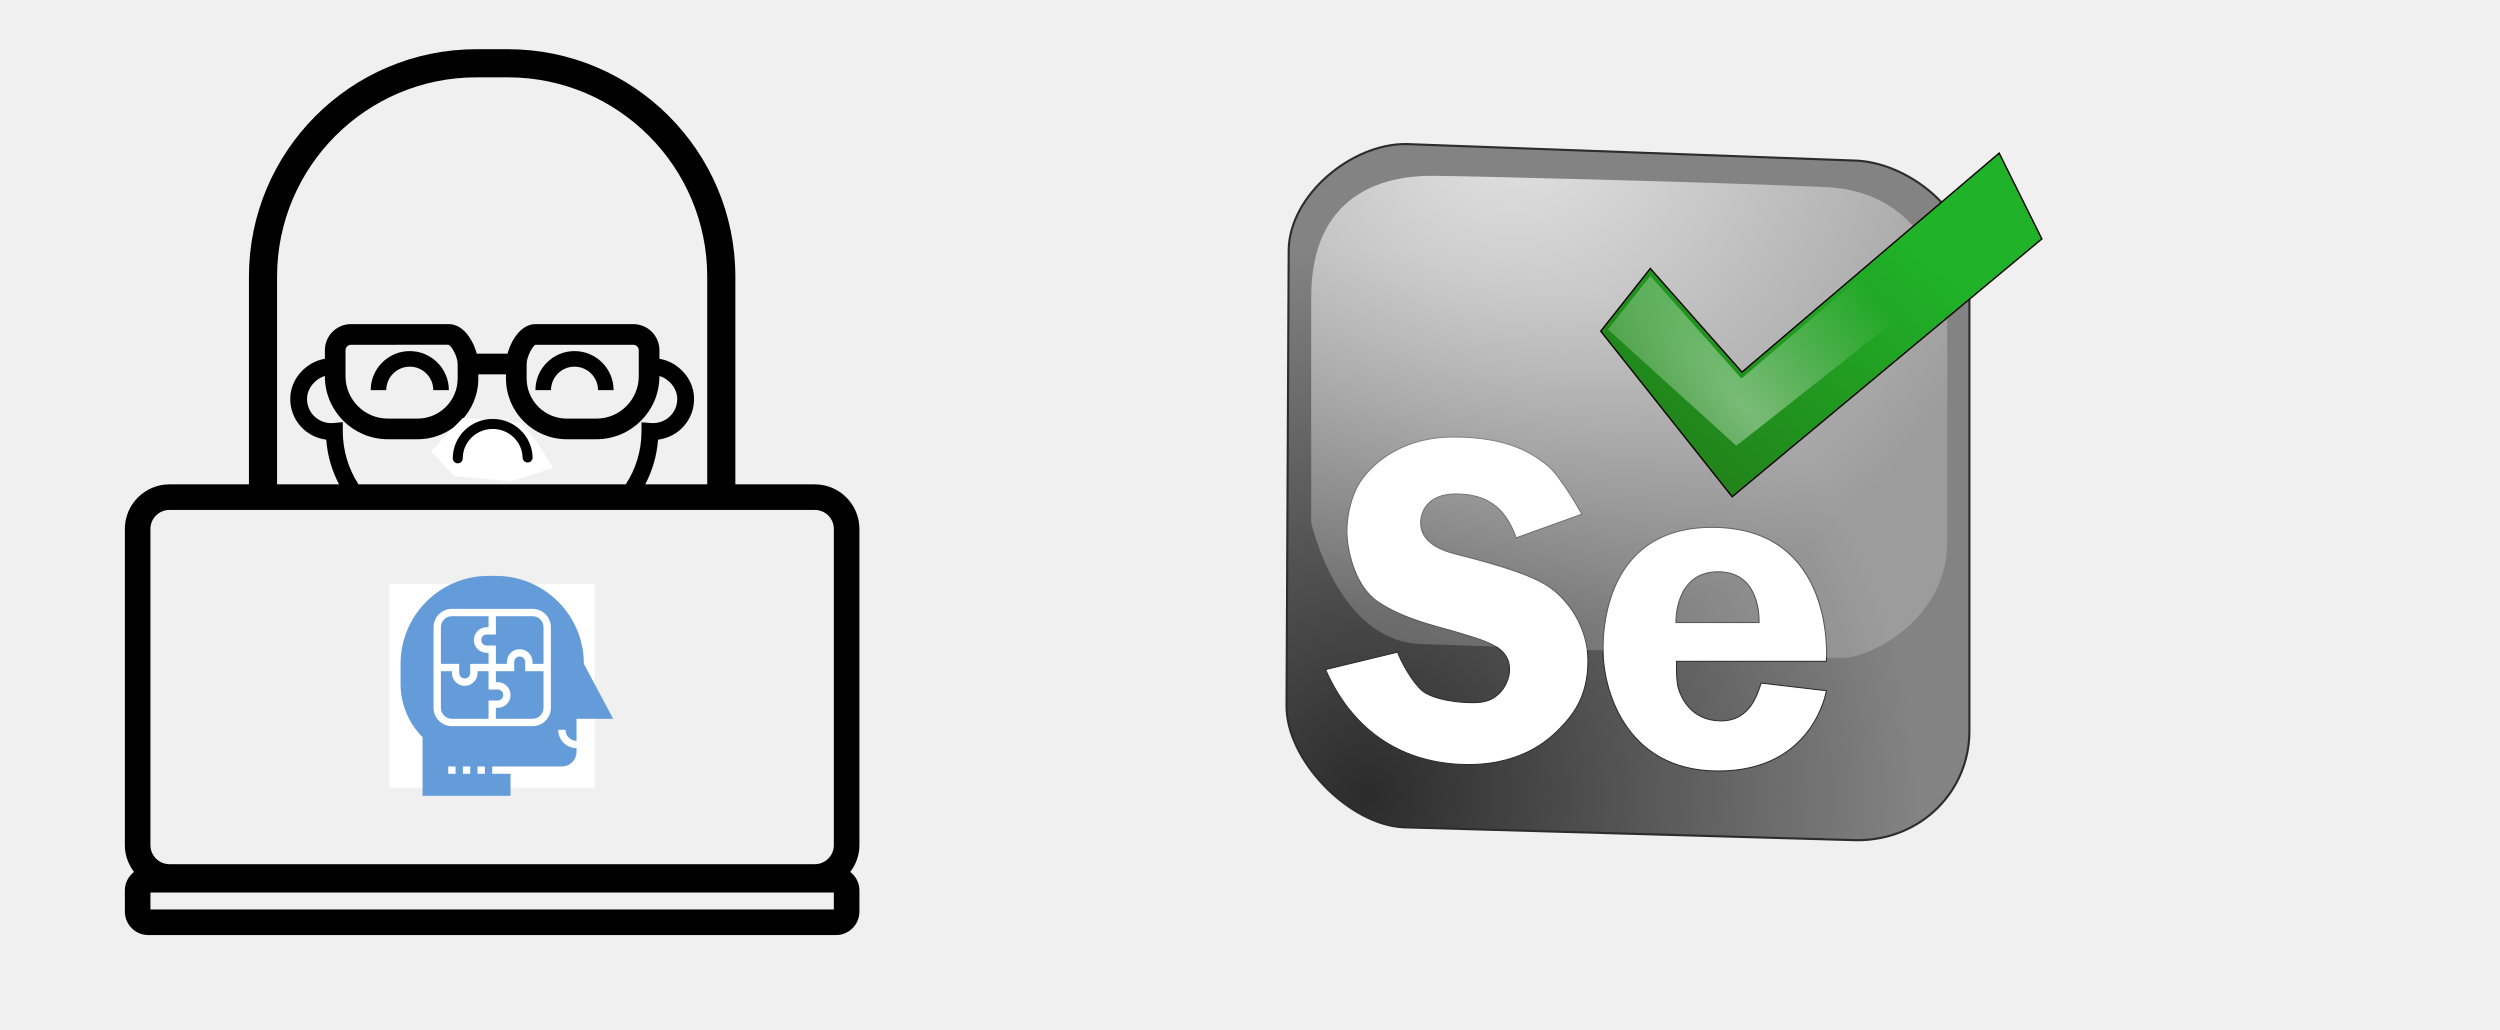
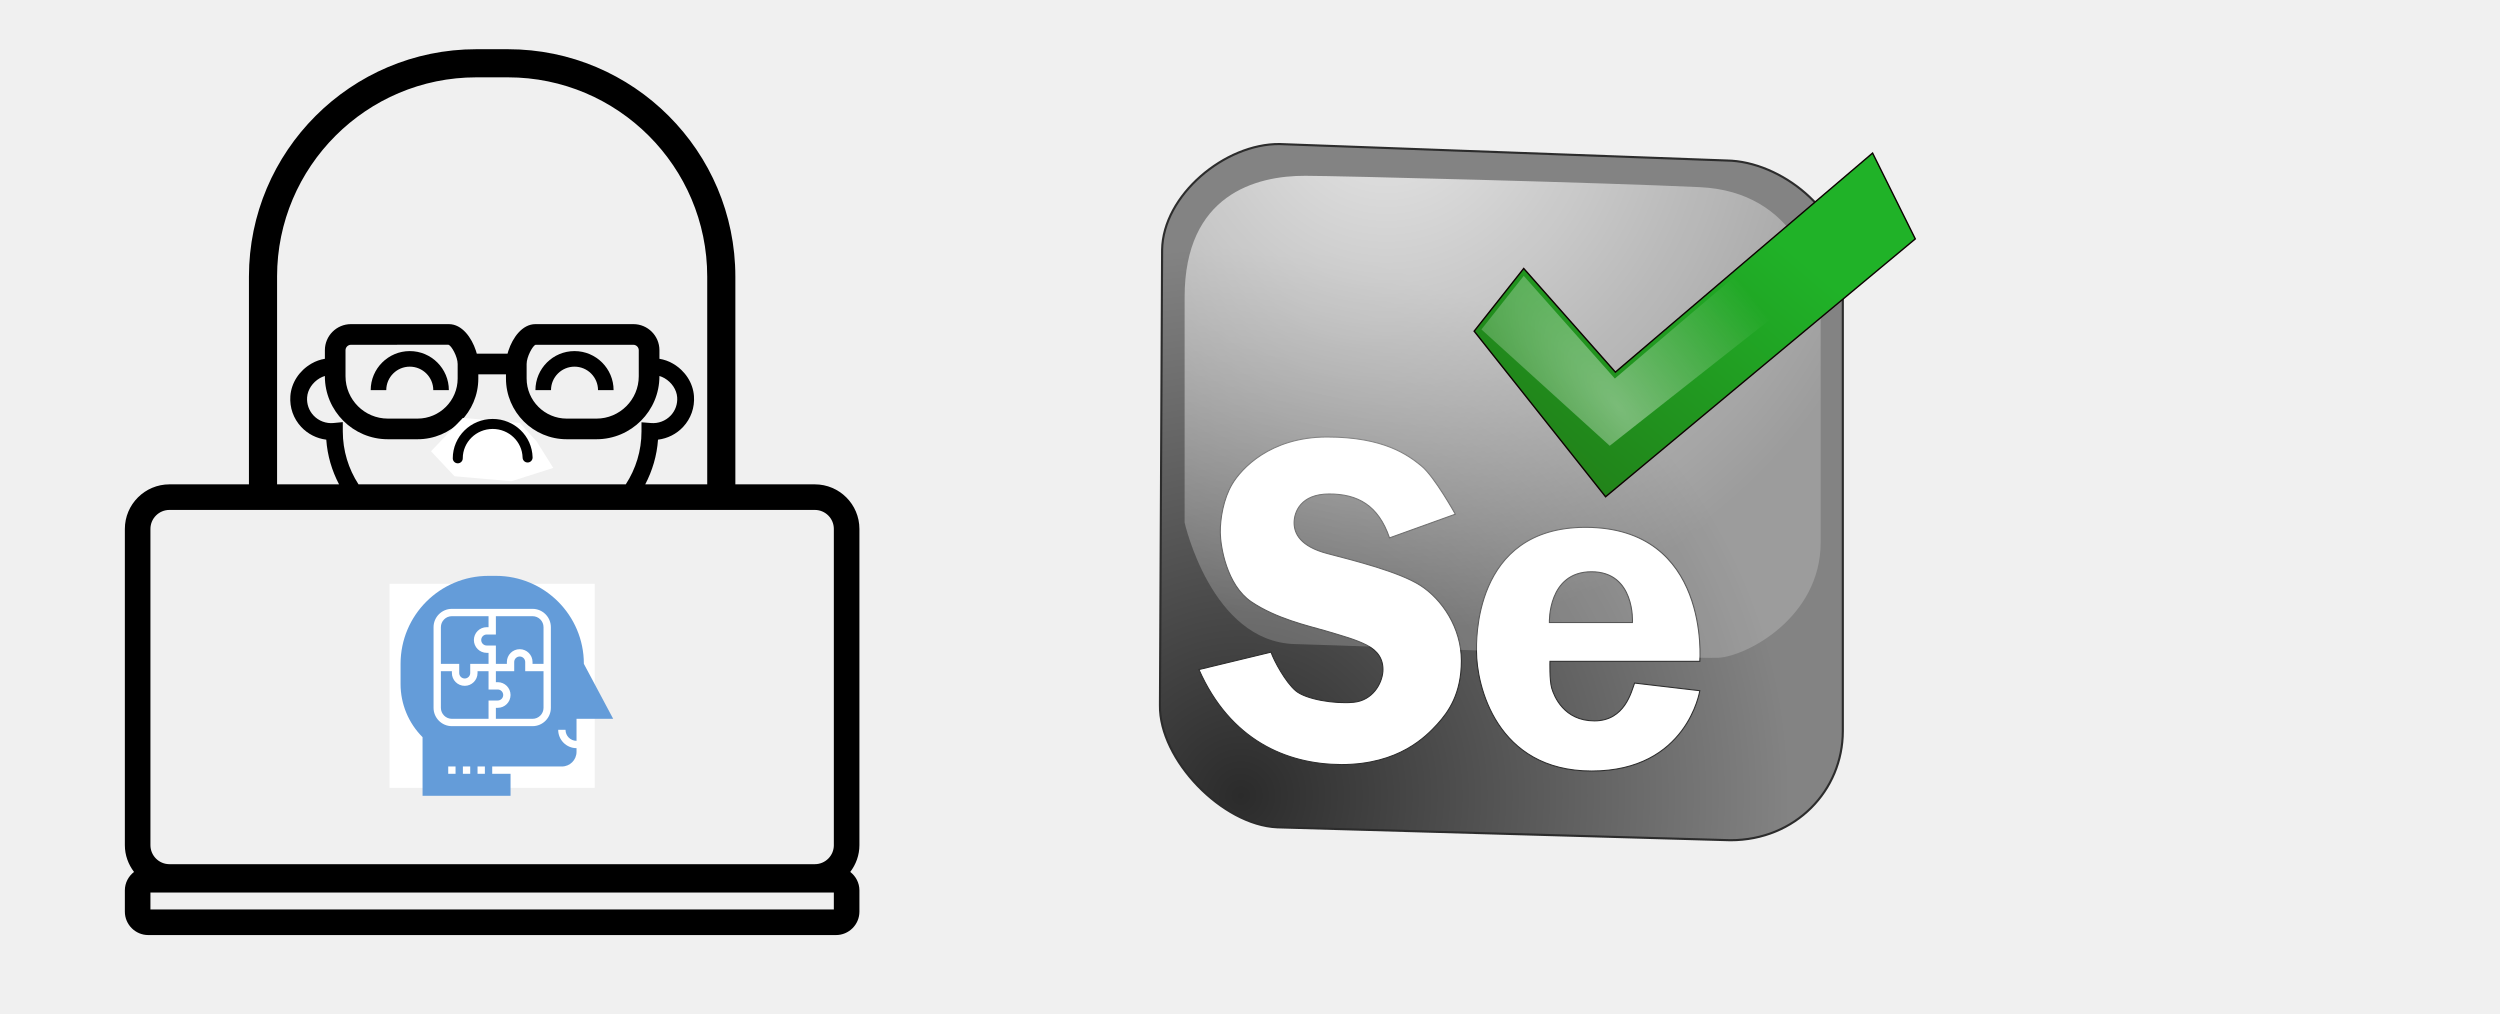
- <svg xmlns="http://www.w3.org/2000/svg" width="2291" height="943" overflow="hidden">
+ <svg xmlns="http://www.w3.org/2000/svg" width="2291" height="929" overflow="hidden">
  <defs>
    <clipPath id="clip0">
-       <rect x="679" y="483" width="2291" height="943" />
+       <rect x="679" y="483" width="2291" height="929" />
    </clipPath>
    <clipPath id="clip1">
      <rect x="678" y="482" width="903" height="903" />
    </clipPath>
    <clipPath id="clip2">
      <rect x="678" y="482" width="903" height="903" />
    </clipPath>
    <clipPath id="clip3">
      <rect x="678" y="482" width="903" height="903" />
    </clipPath>
    <clipPath id="clip4">
      <rect x="1036" y="1004" width="215" height="215" />
    </clipPath>
    <clipPath id="clip5">
      <rect x="1036" y="1004" width="215" height="215" />
    </clipPath>
    <clipPath id="clip6">
      <rect x="1036" y="1004" width="215" height="215" />
    </clipPath>
    <clipPath id="clip7">
-       <rect x="1856" y="613" width="695" height="641" />
+       <rect x="1741" y="613" width="695" height="641" />
    </clipPath>
    <clipPath id="clip8">
-       <rect x="1856" y="613" width="695" height="641" />
+       <rect x="1741" y="613" width="695" height="641" />
    </clipPath>
    <clipPath id="clip9">
-       <rect x="1856" y="613" width="695" height="641" />
+       <rect x="1741" y="613" width="695" height="641" />
    </clipPath>
    <radialGradient cx="443.062" cy="1438.78" r="280.586" gradientUnits="userSpaceOnUse" spreadMethod="pad" id="fill10" gradientTransform="matrix(1.79512 0 0 -1.79512 -720.229 3180.75)">
      <stop offset="0" stop-color="#2B2B2B" />
      <stop offset="1" stop-color="#838383" />
    </radialGradient>
    <radialGradient cx="517.438" cy="1793.23" r="271.138" gradientUnits="userSpaceOnUse" spreadMethod="pad" id="fill11" gradientTransform="matrix(1.79512 0 0 -1.79512 -720.229 3180.75)">
      <stop offset="0" stop-color="#FFFFFF" stop-opacity="0.8" />
      <stop offset="1" stop-color="#FFFFFF" stop-opacity="0.2" />
    </radialGradient>
    <linearGradient x1="313.266" y1="337.133" x2="542.745" y2="67.326" gradientUnits="userSpaceOnUse" spreadMethod="pad" id="fill12">
      <stop offset="0" stop-color="#227716" />
      <stop offset="1" stop-color="#20B228" />
    </linearGradient>
    <radialGradient cx="710.572" cy="1585.01" r="88.692" gradientUnits="userSpaceOnUse" spreadMethod="pad" id="fill13" gradientTransform="matrix(1.41078 -1.11011 -3.15725 -4.01244 4422.55 7389.8)">
      <stop offset="0" stop-color="#FFFFFF" stop-opacity="0.4" />
      <stop offset="0.998" stop-color="#FFFFFF" stop-opacity="0" />
      <stop offset="1" stop-color="#FFFFFF" stop-opacity="0" />
    </radialGradient>
  </defs>
  <g clip-path="url(#clip0)" transform="translate(-679 -483)">
    <g clip-path="url(#clip1)">
      <g clip-path="url(#clip2)">
        <g clip-path="url(#clip3)">
          <path d="M1054.52 819.004C1066.4 819.004 1076.06 828.664 1076.06 840.544L1083.2 840.544 1090.33 840.544C1090.33 820.799 1074.27 804.734 1054.52 804.734 1034.78 804.734 1018.71 820.799 1018.71 840.544L1025.85 840.544 1032.97 840.544C1032.97 828.664 1042.64 819.004 1054.52 819.004Z" />
          <path d="M1227.03 840.544 1234.15 840.544 1241.29 840.544C1241.29 820.799 1225.22 804.734 1205.48 804.734 1185.73 804.734 1169.67 820.799 1169.67 840.544L1176.8 840.544 1183.94 840.544C1183.94 828.664 1193.6 819.004 1205.48 819.004 1217.36 819.004 1227.03 828.664 1227.03 840.544Z" />
          <path d="M1129.98 913.858C1129.99 913.858 1129.99 913.858 1130 913.858 1138.24 913.858 1146.51 910.196 1152.66 903.792 1158.83 897.388 1162.18 888.999 1161.87 880.764 1161.74 877.345 1158.92 874.73 1155.45 874.82 1152.04 874.946 1149.37 877.823 1149.51 881.233 1149.7 886.122 1147.6 891.218 1143.76 895.205 1139.91 899.192 1134.9 901.483 1130.01 901.483 1130.01 901.483 1130.01 901.483 1130 901.483 1125.1 901.483 1120.1 899.192 1116.25 895.196 1112.41 891.2 1110.32 886.104 1110.52 881.206 1110.65 877.787 1107.99 874.919 1104.57 874.784 1101.04 874.432 1098.28 877.309 1098.15 880.728 1097.83 888.963 1101.18 897.361 1107.33 903.765 1113.48 910.169 1121.74 913.849 1129.98 913.858Z" />
          <path d="M1425.72 926.856 1352.88 926.856 1352.88 736.489C1352.88 621.583 1259.39 528.1 1144.49 528.1L1115.52 528.1C1000.61 528.1 907.125 621.583 907.125 736.489L907.125 926.856 834.279 926.856C811.756 926.856 793.419 945.185 793.419 967.708L793.419 1257.5C793.419 1266.75 796.621 1275.18 801.816 1282.04 796.747 1285.97 793.419 1292.05 793.419 1298.94L793.419 1318.42C793.419 1330.26 803.052 1339.89 814.895 1339.89L1445.1 1339.89C1456.93 1339.89 1466.57 1330.26 1466.57 1318.42L1466.57 1298.94C1466.57 1292.04 1463.24 1285.96 1458.17 1282.04 1463.37 1275.18 1466.57 1266.75 1466.57 1257.5L1466.57 967.708C1466.57 945.185 1448.24 926.856 1425.72 926.856ZM932.904 736.489C932.904 635.799 1014.82 553.87 1115.52 553.87L1144.49 553.87C1245.18 553.87 1327.1 635.79 1327.1 736.489L1327.1 926.856 1270.3 926.856C1276.85 914.327 1280.98 900.482 1282.01 885.905 1290.75 884.85 1298.93 880.737 1304.98 874.251 1312.14 866.566 1315.69 856.545 1314.95 846.019 1314.1 833.869 1306.87 822.729 1295.63 816.199L1295.63 816.199C1291.7 813.917 1287.56 812.51 1283.3 811.797L1283.3 804.356 1283.3 803.914C1283.3 790.744 1272.59 780.029 1259.42 780.029L1169.73 780.029C1157.52 780.029 1148.78 792.557 1144.92 804.356 1144.61 805.285 1144.34 806.205 1144.1 807.116L1115.93 807.116C1115.69 806.205 1115.41 805.285 1115.11 804.356 1111.24 792.566 1102.51 780.029 1090.29 780.029L1000.61 780.029C987.439 780.029 976.723 790.744 976.723 803.914L976.723 804.356 976.723 811.797C972.457 812.51 968.325 813.917 964.393 816.208 953.154 822.729 945.938 833.878 945.081 846.028 944.35 856.554 947.886 866.576 955.048 874.26 961.091 880.737 969.273 884.859 977.995 885.914 979.014 900.482 983.145 914.327 989.712 926.865L932.913 926.865 932.913 736.489ZM984.679 870.653C977.941 871.32 971.049 868.821 966.305 863.743 962.093 859.215 960 853.307 960.433 847.092 960.92 840.147 965.394 833.418 972.105 829.521 973.629 828.637 975.163 828.024 976.705 827.546L976.705 827.817C976.705 859.639 1002.59 885.526 1034.41 885.526L1061.66 885.526C1092.35 885.526 1117.33 860.559 1117.33 829.855L1117.33 826.04 1142.67 826.04 1142.67 829.855C1142.67 860.55 1167.64 885.526 1198.34 885.526L1225.58 885.526C1257.41 885.526 1283.29 859.639 1283.29 827.817L1283.29 827.555C1284.84 828.033 1286.36 828.646 1287.9 829.53 1294.61 833.427 1299.08 840.156 1299.57 847.092 1300 853.307 1297.92 859.215 1293.69 863.743 1288.95 868.821 1282.07 871.302 1275.32 870.653L1266.86 869.976 1266.86 878.473C1266.86 896.062 1261.66 912.713 1252.46 926.856L1007.54 926.856C998.353 912.686 993.139 895.999 993.139 878.32L993.139 869.823 984.679 870.653ZM995.629 827.826 995.629 803.923C995.629 801.235 997.902 798.962 1000.59 798.962L1090 798.926C1092.77 799.818 1098.4 809.849 1098.4 816.587L1098.4 829.864C1098.4 850.123 1081.92 866.603 1061.66 866.603L1034.42 866.603C1013.03 866.603 995.629 849.203 995.629 827.826ZM1161.6 829.864 1161.6 816.587C1161.6 809.849 1167.23 799.818 1169.71 798.962L1259.4 798.962C1262.09 798.962 1264.36 801.235 1264.36 803.923L1264.36 827.826C1264.36 849.212 1246.96 866.612 1225.58 866.612L1198.34 866.612C1178.09 866.603 1161.6 850.123 1161.6 829.864ZM1443.14 1316.46 816.862 1316.46 816.862 1300.92 1443.13 1300.92 1443.13 1316.46ZM1443.14 1257.51C1443.14 1267.12 1435.33 1274.93 1425.72 1274.93L834.279 1274.93C824.673 1274.93 816.862 1267.12 816.862 1257.51L816.862 967.708C816.862 958.11 824.673 950.299 834.279 950.299L1425.71 950.299C1435.32 950.299 1443.13 958.11 1443.13 967.708L1443.13 1257.51Z" />
          <path d="M1130 1071.93C1106.38 1071.93 1087.15 1091.16 1087.15 1114.78 1087.15 1138.4 1106.38 1157.62 1130 1157.62 1153.62 1157.62 1172.84 1138.4 1172.84 1114.78 1172.84 1091.16 1153.62 1071.93 1130 1071.93ZM1130 1139.57C1116.33 1139.57 1105.19 1128.45 1105.19 1114.77 1105.19 1101.09 1116.32 1089.96 1130 1089.96 1143.68 1089.96 1154.8 1101.09 1154.8 1114.77 1154.8 1128.45 1143.68 1139.57 1130 1139.57Z" />
        </g>
      </g>
    </g>
    <rect x="1036" y="1018" width="188" height="187" fill="#FFFFFF" />
    <g clip-path="url(#clip4)">
      <g clip-path="url(#clip5)">
        <g clip-path="url(#clip6)">
          <path d="M1167.02 1047.67 1133.42 1047.67 1133.42 1064.47 1125.02 1064.47C1122.25 1064.47 1119.98 1066.73 1119.98 1069.51 1119.98 1072.29 1122.25 1074.55 1125.02 1074.55L1133.42 1074.55 1133.42 1091.34 1143.5 1091.34 1143.5 1089.66C1143.5 1083.18 1148.77 1077.91 1155.26 1077.91 1161.74 1077.91 1167.02 1083.18 1167.02 1089.66L1167.02 1091.34 1177.09 1091.34 1177.09 1057.75C1177.09 1052.19 1172.57 1047.67 1167.02 1047.67Z" fill="#649CD9" />
          <path d="M1133.42 1010.72 1126.7 1010.72C1082.17 1010.72 1046.08 1046.82 1046.08 1091.34L1046.08 1109.87C1046.08 1128.12 1053.33 1145.62 1066.23 1158.53L1066.23 1212.28 1146.86 1212.28 1146.86 1192.12 1130.06 1192.12 1130.06 1185.41 1146.86 1185.41 1193.89 1185.41C1201.31 1185.41 1207.33 1179.39 1207.33 1171.97L1207.33 1168.61C1198.07 1168.61 1190.53 1161.07 1190.53 1151.81L1197.25 1151.81C1197.25 1157.37 1201.77 1161.89 1207.33 1161.89L1207.33 1141.73 1240.92 1141.73 1214.05 1091.34 1214.05 1091.34C1214.05 1046.82 1177.95 1010.72 1133.42 1010.72ZM1096.47 1192.12 1089.75 1192.12 1089.75 1185.41 1096.47 1185.41 1096.47 1192.12ZM1109.91 1192.12 1103.19 1192.12 1103.19 1185.41 1109.91 1185.41 1109.91 1192.12ZM1123.34 1192.12 1116.62 1192.12 1116.62 1185.41 1123.34 1185.41 1123.34 1192.12ZM1183.81 1131.66C1183.81 1140.92 1176.28 1148.45 1167.02 1148.45L1093.11 1148.45C1083.85 1148.45 1076.31 1140.92 1076.31 1131.66L1076.31 1057.75C1076.31 1048.49 1083.85 1040.95 1093.11 1040.95L1167.02 1040.95C1176.28 1040.95 1183.81 1048.49 1183.81 1057.75L1183.81 1131.66Z" fill="#649CD9" />
          <path d="M1099.83 1099.74C1099.83 1102.52 1102.09 1104.78 1104.87 1104.78 1107.65 1104.78 1109.91 1102.52 1109.91 1099.74L1109.91 1091.34 1126.7 1091.34 1126.7 1081.27 1125.02 1081.27C1118.54 1081.27 1113.27 1075.99 1113.27 1069.51 1113.27 1063.02 1118.54 1057.75 1125.02 1057.75L1126.7 1057.75 1126.7 1047.67 1093.11 1047.67C1087.55 1047.67 1083.03 1052.19 1083.03 1057.75L1083.03 1091.34 1099.83 1091.34 1099.83 1099.74Z" fill="#649CD9" />
          <path d="M1160.3 1089.66C1160.3 1086.89 1158.04 1084.62 1155.26 1084.62 1152.48 1084.62 1150.22 1086.89 1150.22 1089.66L1150.22 1098.06 1133.42 1098.06 1133.42 1108.14 1135.1 1108.14C1141.59 1108.14 1146.86 1113.41 1146.86 1119.9 1146.86 1126.38 1141.59 1131.66 1135.1 1131.66L1133.42 1131.66 1133.42 1141.73 1167.02 1141.73C1172.57 1141.73 1177.09 1137.21 1177.09 1131.66L1177.09 1098.06 1160.3 1098.06 1160.3 1089.66Z" fill="#649CD9" />
          <path d="M1140.14 1119.9C1140.14 1117.12 1137.88 1114.86 1135.1 1114.86L1126.7 1114.86 1126.7 1098.06 1116.62 1098.06 1116.62 1099.74C1116.62 1106.23 1111.35 1111.5 1104.87 1111.5 1098.38 1111.5 1093.11 1106.23 1093.11 1099.74L1093.11 1098.06 1083.03 1098.06 1083.03 1131.66C1083.03 1137.21 1087.55 1141.73 1093.11 1141.73L1126.7 1141.73 1126.7 1124.94 1135.1 1124.94C1137.88 1124.94 1140.14 1122.68 1140.14 1119.9Z" fill="#649CD9" />
        </g>
      </g>
    </g>
    <path d="M1103.15 866 1074 896.526 1095.48 919.421 1147.64 924 1186 911.789 1170.66 887.368 1155.31 870.579 1103.15 866Z" fill="#FFFFFF" fill-rule="evenodd" />
    <path d="M1098.5 903C1098.5 885.603 1112.83 871.5 1130.5 871.5 1147.88 871.5 1162.08 885.15 1162.49 902.25" stroke="#000000" stroke-width="9.167" stroke-linecap="round" stroke-linejoin="round" stroke-miterlimit="10" fill="none" fill-rule="evenodd" />
    <g clip-path="url(#clip7)">
      <g clip-path="url(#clip8)">
        <g clip-path="url(#clip9)">
-           <path d="M523.71 638.79 108.493 626.956C58.224 624.807 0.251 565.019 0.977 515.113L2.959 97.915C3.684 47.841 60.569 0.447 110.67 0.977L520.305 16.049C570.211 16.775 627.486 62.913 626.76 112.82L626.76 538.81C626.76 593.182 583.497 638.79 523.71 638.79Z" stroke="#2C2C2C" stroke-width="1.946" stroke-miterlimit="10" fill="url(#fill10)" transform="matrix(1 0 0 1.00025 1857 614.037)" />
-           <path d="M36.704 482.428 102.771 466.463C105.451 474.362 116.057 493.928 125.38 501.827 134.703 509.726 160.912 514.024 178.329 512.406 195.746 510.787 204.371 495.519 205.264 484.215 205.989 473.078 200.602 465.179 190.359 459.987 180.115 454.796 168.643 451.725 152.482 446.896 136.321 442.235 107.433 435.76 84.629 420.324 62.02 404.889 56.438 369.525 56.27 356.965 56.103 344.404 59.145 325.899 67.212 312.445 75.306 298.796 101.683 269.349 154.101 269.349 206.52 269.349 228.431 286.041 240.433 295.726 252.463 305.411 271.666 340.078 271.666 340.078L211.348 361.793C201.105 331.816 182.097 321.572 156.055 321.572 130.013 321.572 123.929 338.096 123.929 347.949 123.929 357.83 129.678 369.664 154.436 376.14 179.194 382.616 220.141 392.831 239.707 405.392 259.273 417.952 277.22 443.994 277.22 474.334 277.22 504.674 265.386 521.198 255.142 532.502 244.899 543.639 220.141 569.485 167.359 569.485 116.588 569.318 65.258 546.877 36.704 482.428ZM495.714 474.892C495.714 474.892 505.595 352.108 390.877 352.108 287.129 352.108 291.065 458.564 291.065 465.904 291.065 496.607 309.012 575.403 396.627 575.403 484.243 575.403 495.714 501.799 495.714 501.799L435.927 494.793C433.052 502.329 427.135 529.432 399.139 529.432 371.144 529.432 362.156 506.823 360.007 499.454 357.858 492.086 358.388 474.864 358.388 474.864ZM357.858 439.332C357.858 439.332 356.239 392.831 396.46 392.831 436.681 392.831 433.973 439.332 433.973 439.332Z" stroke="#2C2C2C" stroke-width="0.973" stroke-miterlimit="10" fill="#FFFFFF" transform="matrix(1 0 0 1.00025 1857 614.037)" />
-           <path d="M23.585 141.178 23.585 347.782C23.585 347.782 48.008 456.917 124.459 459.066 200.909 461.215 486.727 472.882 512.573 471.626 538.419 470.37 606.469 434.839 606.469 365.896L606.469 161.47C606.469 121.807 583.497 44.603 495.882 40.472 408.294 36.341 162.168 30.061 134.368 30.061 88.927 29.866 23.585 47.283 23.585 141.178Z" fill="url(#fill11)" transform="matrix(1 0 0 1.00025 1857 614.037)" />
-           <path d="M288.915 172.411 409.355 324.112 693.163 87.867 654.03 9.239 418.343 209.925 334.328 114.969Z" stroke="#0C0000" stroke-width="1.298" stroke-miterlimit="10" fill="url(#fill12)" transform="matrix(1 0 0 1.00025 1857 614.037)" />
-           <path d="M295.559 170.793 413.151 277.416 605.771 125.715 583.525 74.72 417.84 215.814 334.356 121.751Z" fill="url(#fill13)" transform="matrix(1 0 -9.94401e-17 1.00025 1857 614.037)" />
+           <path d="M523.71 638.79 108.493 626.956C58.224 624.807 0.251 565.019 0.977 515.113L2.959 97.915C3.684 47.841 60.569 0.447 110.67 0.977L520.305 16.049C570.211 16.775 627.486 62.913 626.76 112.82L626.76 538.81C626.76 593.182 583.497 638.79 523.71 638.79Z" stroke="#2C2C2C" stroke-width="1.946" stroke-miterlimit="10" fill="url(#fill10)" transform="matrix(1 0 0 1.00025 1741 614.037)" />
+           <path d="M36.704 482.428 102.771 466.463C105.451 474.362 116.057 493.928 125.38 501.827 134.703 509.726 160.912 514.024 178.329 512.406 195.746 510.787 204.371 495.519 205.264 484.215 205.989 473.078 200.602 465.179 190.359 459.987 180.115 454.796 168.643 451.725 152.482 446.896 136.321 442.235 107.433 435.76 84.629 420.324 62.02 404.889 56.438 369.525 56.27 356.965 56.103 344.404 59.145 325.899 67.212 312.445 75.306 298.796 101.683 269.349 154.101 269.349 206.52 269.349 228.431 286.041 240.433 295.726 252.463 305.411 271.666 340.078 271.666 340.078L211.348 361.793C201.105 331.816 182.097 321.572 156.055 321.572 130.013 321.572 123.929 338.096 123.929 347.949 123.929 357.83 129.678 369.664 154.436 376.14 179.194 382.616 220.141 392.831 239.707 405.392 259.273 417.952 277.22 443.994 277.22 474.334 277.22 504.674 265.386 521.198 255.142 532.502 244.899 543.639 220.141 569.485 167.359 569.485 116.588 569.318 65.258 546.877 36.704 482.428ZM495.714 474.892C495.714 474.892 505.595 352.108 390.877 352.108 287.129 352.108 291.065 458.564 291.065 465.904 291.065 496.607 309.012 575.403 396.627 575.403 484.243 575.403 495.714 501.799 495.714 501.799L435.927 494.793C433.052 502.329 427.135 529.432 399.139 529.432 371.144 529.432 362.156 506.823 360.007 499.454 357.858 492.086 358.388 474.864 358.388 474.864ZM357.858 439.332C357.858 439.332 356.239 392.831 396.46 392.831 436.681 392.831 433.973 439.332 433.973 439.332Z" stroke="#2C2C2C" stroke-width="0.973" stroke-miterlimit="10" fill="#FFFFFF" transform="matrix(1 0 0 1.00025 1741 614.037)" />
+           <path d="M23.585 141.178 23.585 347.782C23.585 347.782 48.008 456.917 124.459 459.066 200.909 461.215 486.727 472.882 512.573 471.626 538.419 470.37 606.469 434.839 606.469 365.896L606.469 161.47C606.469 121.807 583.497 44.603 495.882 40.472 408.294 36.341 162.168 30.061 134.368 30.061 88.927 29.866 23.585 47.283 23.585 141.178Z" fill="url(#fill11)" transform="matrix(1 0 0 1.00025 1741 614.037)" />
+           <path d="M288.915 172.411 409.355 324.112 693.163 87.867 654.03 9.239 418.343 209.925 334.328 114.969Z" stroke="#0C0000" stroke-width="1.298" stroke-miterlimit="10" fill="url(#fill12)" transform="matrix(1 0 0 1.00025 1741 614.037)" />
+           <path d="M295.559 170.793 413.151 277.416 605.771 125.715 583.525 74.72 417.84 215.814 334.356 121.751Z" fill="url(#fill13)" transform="matrix(1 0 -9.94401e-17 1.00025 1741 614.037)" />
        </g>
      </g>
    </g>
  </g>
</svg>
